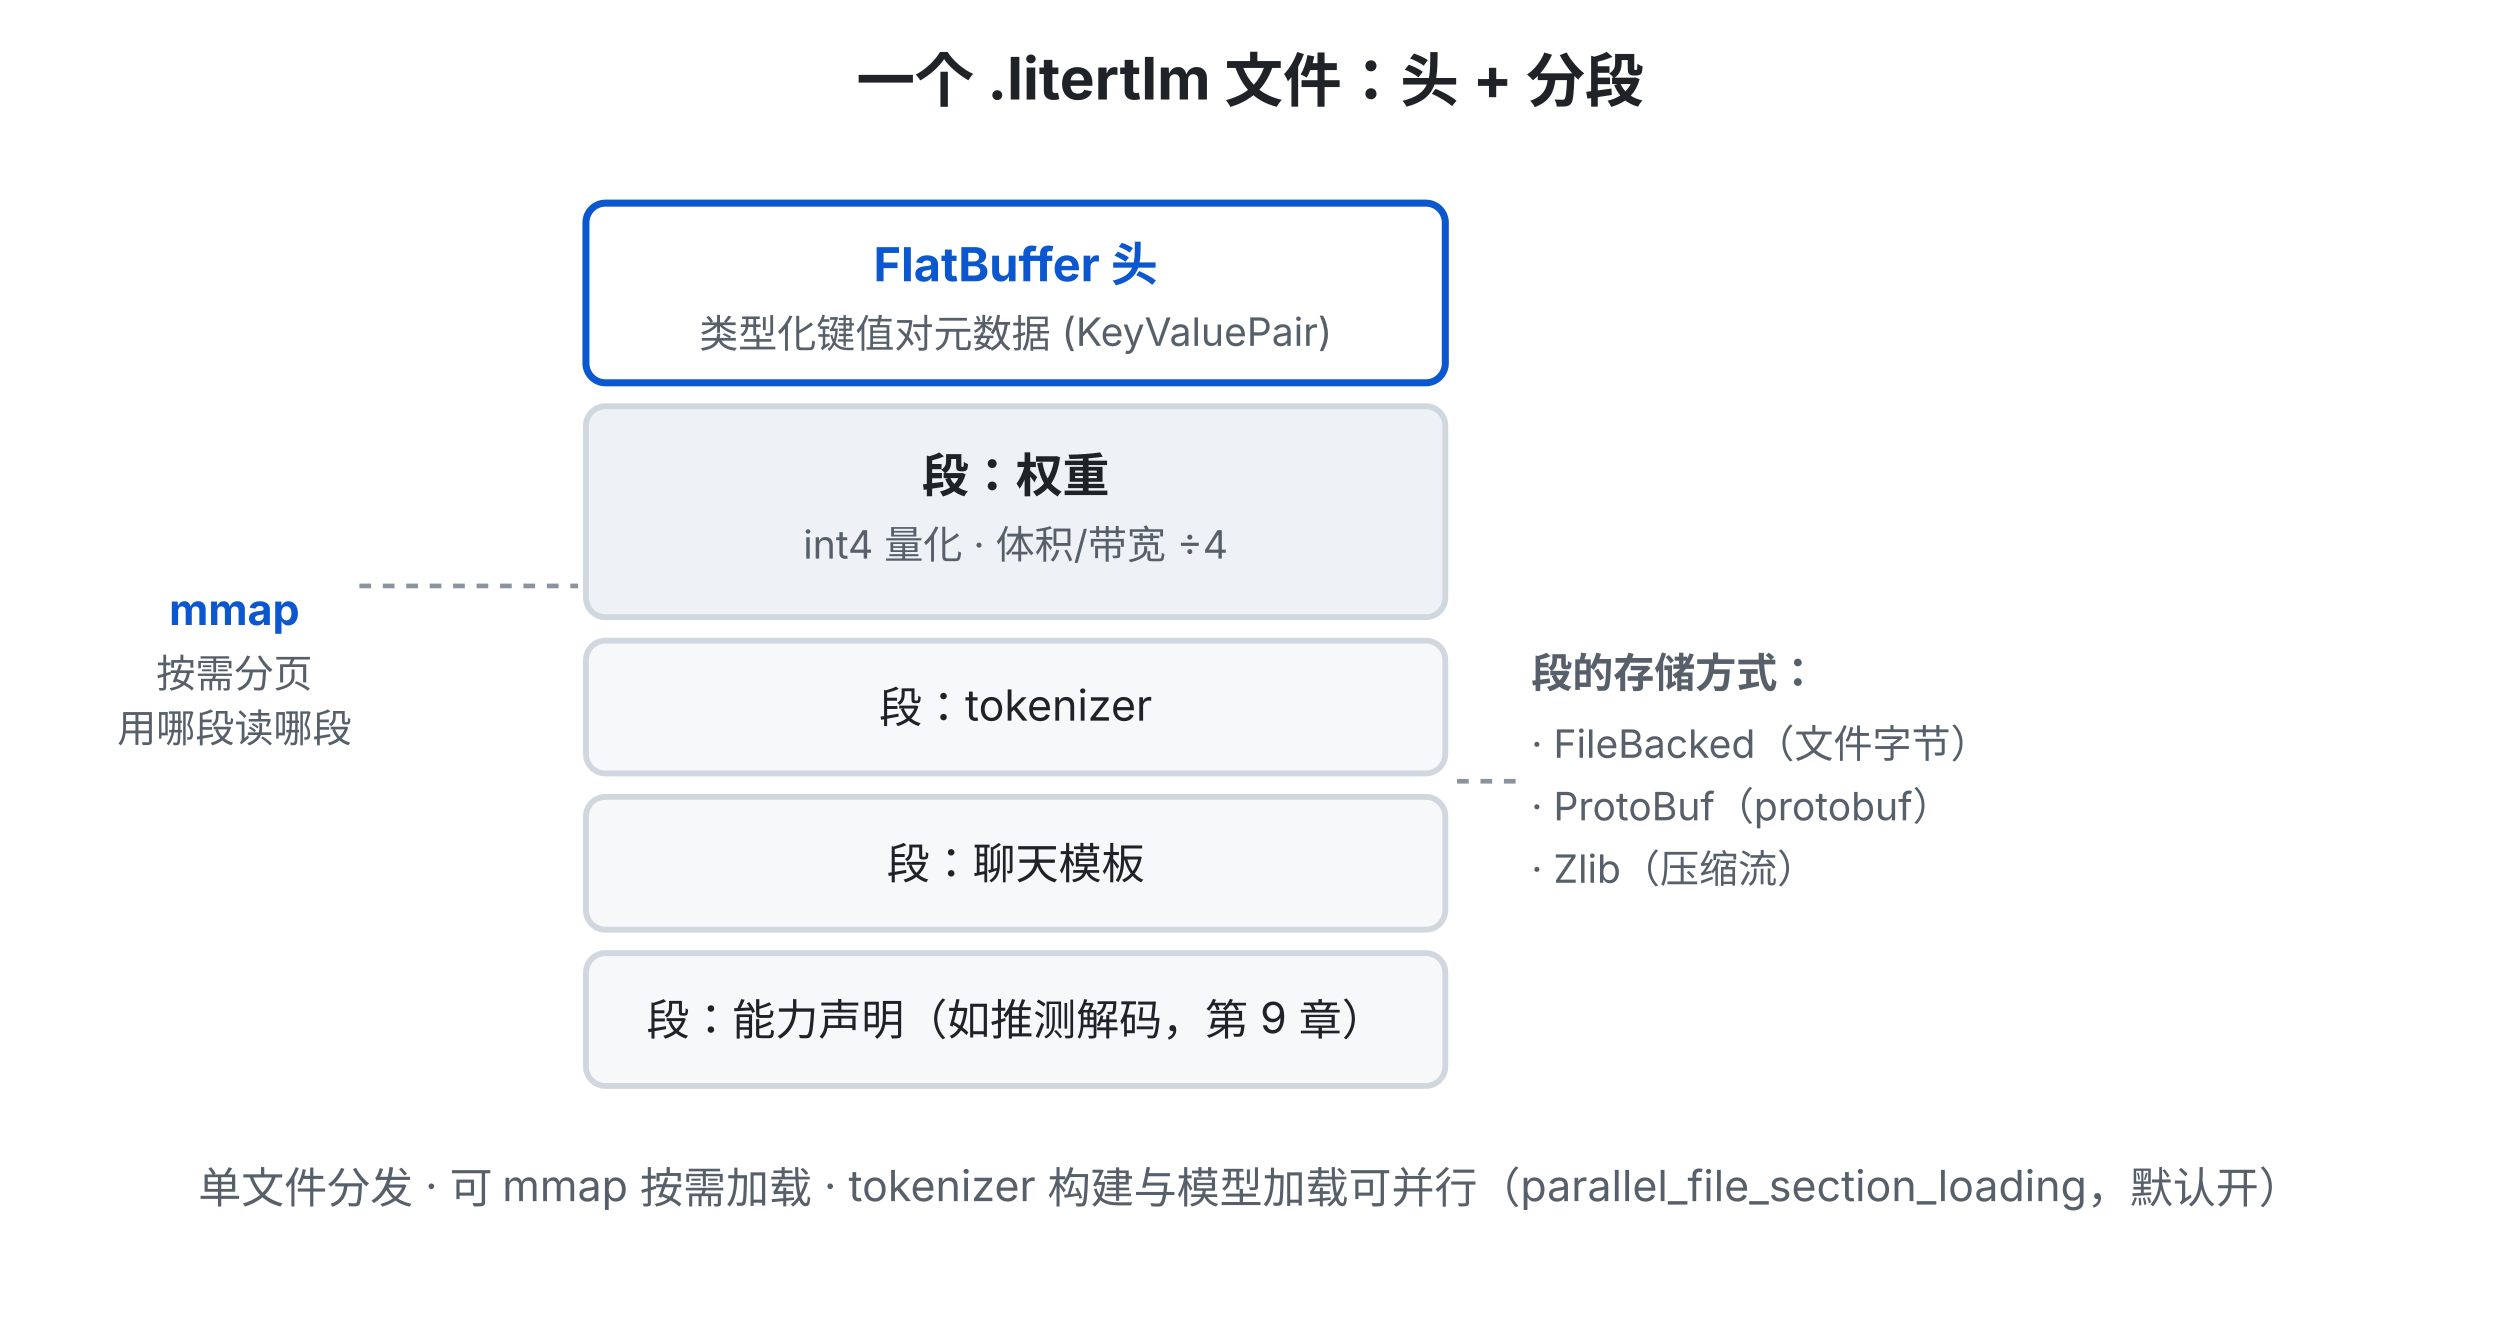
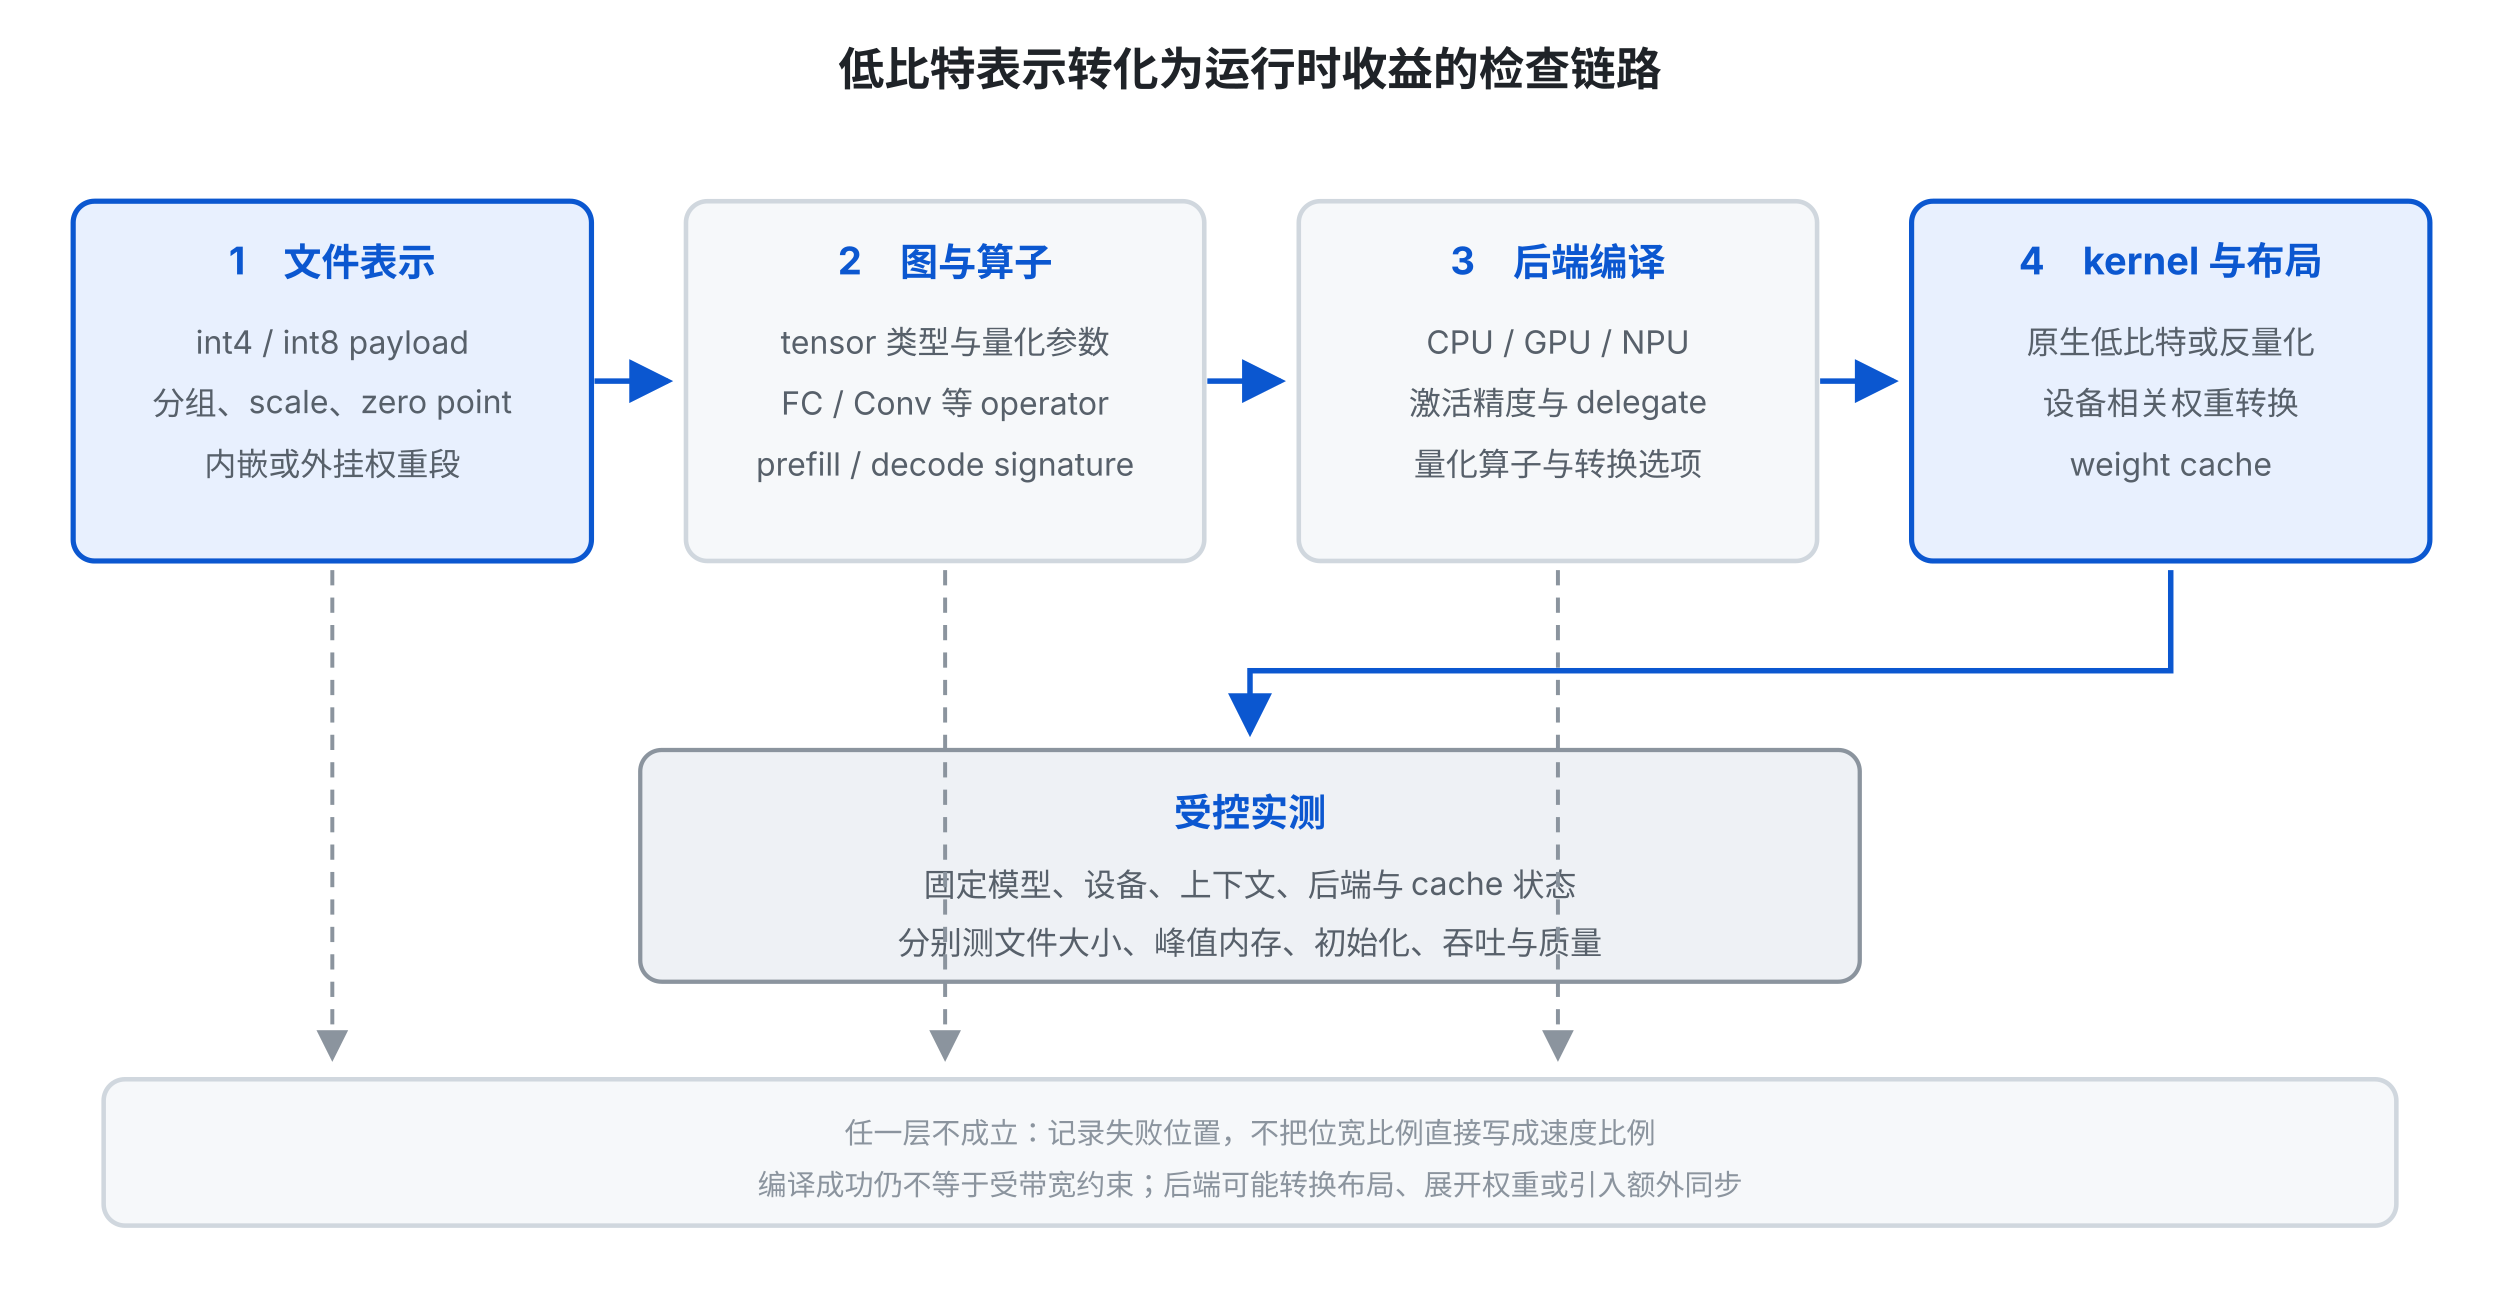
- <svg xmlns="http://www.w3.org/2000/svg" viewBox="0 0 640 340" width="640" height="340" role="img" aria-label=".litertlm 文件结构">
-   <style>
-     text { font-family: -apple-system, "PingFang SC", "Microsoft YaHei", sans-serif; }
-     .hdr { fill: var(--fig-bg, #fff); stroke: var(--fig-accent, #0b57d0); stroke-width: 1.8; }
-     .sec { fill: var(--fig-surface, #f6f8fa); stroke: var(--fig-border, #d0d7de); stroke-width: 1.5; }
-     .big { fill: var(--fig-surface-2, #eef1f5); stroke: var(--fig-border, #d0d7de); stroke-width: 1.5; }
-     .t  { fill: var(--fig-text, #1f2328); }
-     .ts { fill: var(--fig-text-soft, #57606a); }
-     .accent { fill: var(--fig-accent, #0b57d0); }
-     .edge { stroke: var(--fig-text-dim, #8b949e); stroke-width: 1.2; fill: none; stroke-dasharray: 3 3; }
-   </style>
-   <text class="t" x="320" y="26" text-anchor="middle" style="font-size:15px;font-weight:700">一个 .litertlm 文件：头 + 分段</text>
-   <g>
-     <rect class="hdr" x="150" y="52" width="220" height="46" rx="5" />
-     <text class="accent" x="260" y="72" text-anchor="middle" style="font-size:12px;font-weight:700">FlatBuffer 头</text>
-     <text class="ts" x="260" y="89" text-anchor="middle" style="font-size:10px">类型化键值对元数据 (KeyValuePair)</text>
-     <rect class="big" x="150" y="104" width="220" height="54" rx="5" />
-     <text class="t" x="260" y="126" text-anchor="middle" style="font-size:12px;font-weight:700">段：权重</text>
-     <text class="ts" x="260" y="143" text-anchor="middle" style="font-size:10px">int4 量化 · 体积/带宽 ÷4</text>
-     <rect class="sec" x="150" y="164" width="220" height="34" rx="5" />
-     <text class="t" x="260" y="185" text-anchor="middle" style="font-size:11px">段：tokenizer</text>
-     <rect class="sec" x="150" y="204" width="220" height="34" rx="5" />
-     <text class="t" x="260" y="225" text-anchor="middle" style="font-size:11px">段：聊天模板</text>
-     <rect class="sec" x="150" y="244" width="220" height="34" rx="5" />
-     <text class="t" x="260" y="265" text-anchor="middle" style="font-size:11px">段：能力声明（如推测解码，第 9 章）</text>
-   </g>
-   <text class="ts" x="392" y="176" style="font-size:10.5px;font-weight:700">段的存储方式：</text>
-   <text class="ts" x="392" y="194" style="font-size:10px">· FileBacked（文件字节）</text>
-   <text class="ts" x="392" y="210" style="font-size:10px">· ProtoBuf（protobuf）</text>
-   <text class="ts" x="392" y="226" style="font-size:10px">· Zlib（压缩流）</text>
-   <path class="edge" d="M388,200 H372" />
-   <text class="accent" x="60" y="160" text-anchor="middle" style="font-size:11px;font-weight:700">mmap</text>
-   <text class="ts" x="60" y="176" text-anchor="middle" style="font-size:10px">按需分页</text>
-   <text class="ts" x="60" y="190" text-anchor="middle" style="font-size:10px">用哪段读哪段</text>
-   <path class="edge" d="M92,150 H148" />
-   <text class="ts" x="320" y="308" text-anchor="middle" style="font-size:11px">单文件分发 · 可 mmap 按需加载 · tokenizer 构建与模型加载可并行（parallel_file_section_loading，默认开）</text>
+ <svg xmlns="http://www.w3.org/2000/svg" viewBox="0 0 820 430" width="820" height="430" role="img" aria-label="低比特权重从文件表示到运行时收益的四层检查链路">
+   <defs>
+     <style>
+       text { font-family: -apple-system, "PingFang SC", "Microsoft YaHei", sans-serif; }
+       .box { fill: var(--fig-surface, #f6f8fa); stroke: var(--fig-border, #d0d7de); stroke-width: 1.5; }
+       .active { fill: var(--fig-accent-soft, #e8f0fe); stroke: var(--fig-accent, #0b57d0); stroke-width: 1.7; }
+       .result { fill: var(--fig-surface-2, #eef1f5); stroke: var(--fig-text-dim, #8b949e); stroke-width: 1.4; }
+       .title { fill: var(--fig-text, #1f2328); font-size: 15px; font-weight: 700; }
+       .head { fill: var(--fig-accent, #0b57d0); font-size: 12.5px; font-weight: 700; }
+       .body { fill: var(--fig-text-soft, #57606a); font-size: 10.5px; }
+       .small { fill: var(--fig-text-dim, #8b949e); font-size: 9.5px; }
+       .edge { stroke: var(--fig-accent, #0b57d0); stroke-width: 1.8; fill: none; }
+       .fail { stroke: var(--fig-text-dim, #8b949e); stroke-width: 1.3; fill: none; stroke-dasharray: 5 4; }
+     </style>
+     <marker id="f71-arrow" orient="auto" markerWidth="8" markerHeight="8" refX="7" refY="4">
+       <path d="M0,0 L8,4 L0,8 z" fill="var(--fig-accent, #0b57d0)" />
+     </marker>
+     <marker id="f71-arrow-dim" orient="auto" markerWidth="8" markerHeight="8" refX="7" refY="4">
+       <path d="M0,0 L8,4 L0,8 z" fill="var(--fig-text-dim, #8b949e)" />
+     </marker>
+   </defs>
+   <text class="title" x="410" y="28" text-anchor="middle">低比特表示转化为运行时收益的检查链路</text>
+   <rect class="active" x="24" y="66" width="170" height="118" rx="7" />
+   <text class="head" x="109" y="90" text-anchor="middle">1　文件表示</text>
+   <text class="body" x="109" y="116" text-anchor="middle">int4 / int8 payload</text>
+   <text class="body" x="109" y="136" text-anchor="middle">分组、scale、zero point</text>
+   <text class="body" x="109" y="156" text-anchor="middle">内嵌或外挂权重段</text>
+   <rect class="box" x="225" y="66" width="170" height="118" rx="7" />
+   <text class="head" x="310" y="90" text-anchor="middle">2　图与算子</text>
+   <text class="body" x="310" y="116" text-anchor="middle">tensor 类型与量化参数</text>
+   <text class="body" x="310" y="136" text-anchor="middle">FC / Conv 等 operator</text>
+   <text class="body" x="310" y="156" text-anchor="middle">prefill / decode signature</text>
+   <rect class="box" x="426" y="66" width="170" height="118" rx="7" />
+   <text class="head" x="511" y="90" text-anchor="middle">3　后端编译</text>
+   <text class="body" x="511" y="116" text-anchor="middle">CPU / GPU / NPU</text>
+   <text class="body" x="511" y="136" text-anchor="middle">激活精度与 delegate</text>
+   <text class="body" x="511" y="156" text-anchor="middle">量化算子与转换选项</text>
+   <rect class="active" x="627" y="66" width="170" height="118" rx="7" />
+   <text class="head" x="712" y="90" text-anchor="middle">4　kernel 与布局</text>
+   <text class="body" x="712" y="116" text-anchor="middle">原生低比特或反量化</text>
+   <text class="body" x="712" y="136" text-anchor="middle">设备相关权重转换</text>
+   <text class="body" x="712" y="156" text-anchor="middle">weight cache</text>
+   <path class="edge" d="M195,125 H219" marker-end="url(#f71-arrow)" />
+   <path class="edge" d="M396,125 H420" marker-end="url(#f71-arrow)" />
+   <path class="edge" d="M597,125 H621" marker-end="url(#f71-arrow)" />
+   <rect class="result" x="210" y="246" width="400" height="76" rx="7" />
+   <text class="head" x="410" y="271" text-anchor="middle">受控实测</text>
+   <text class="body" x="410" y="294" text-anchor="middle">固定模型、设备、上下文、后端与 cache 状态</text>
+   <text class="body" x="410" y="313" text-anchor="middle">分别测文件大小、峰值内存、初始化、吞吐与质量</text>
+   <path class="edge" d="M712,187 V220 H410 V240" marker-end="url(#f71-arrow)" />
+   <rect class="box" x="34" y="354" width="752" height="48" rx="7" />
+   <text class="small" x="410" y="375" text-anchor="middle">任一层不成立：记录失败位置，不把位宽比例直接写成速度比例</text>
+   <text class="small" x="410" y="392" text-anchor="middle">编译成功仍不等于受带宽约束；后端可能转换布局、展开权重或引入额外同步</text>
+   <path class="fail" d="M109,187 V347" marker-end="url(#f71-arrow-dim)" />
+   <path class="fail" d="M310,187 V347" marker-end="url(#f71-arrow-dim)" />
+   <path class="fail" d="M511,187 V347" marker-end="url(#f71-arrow-dim)" />
</svg>
